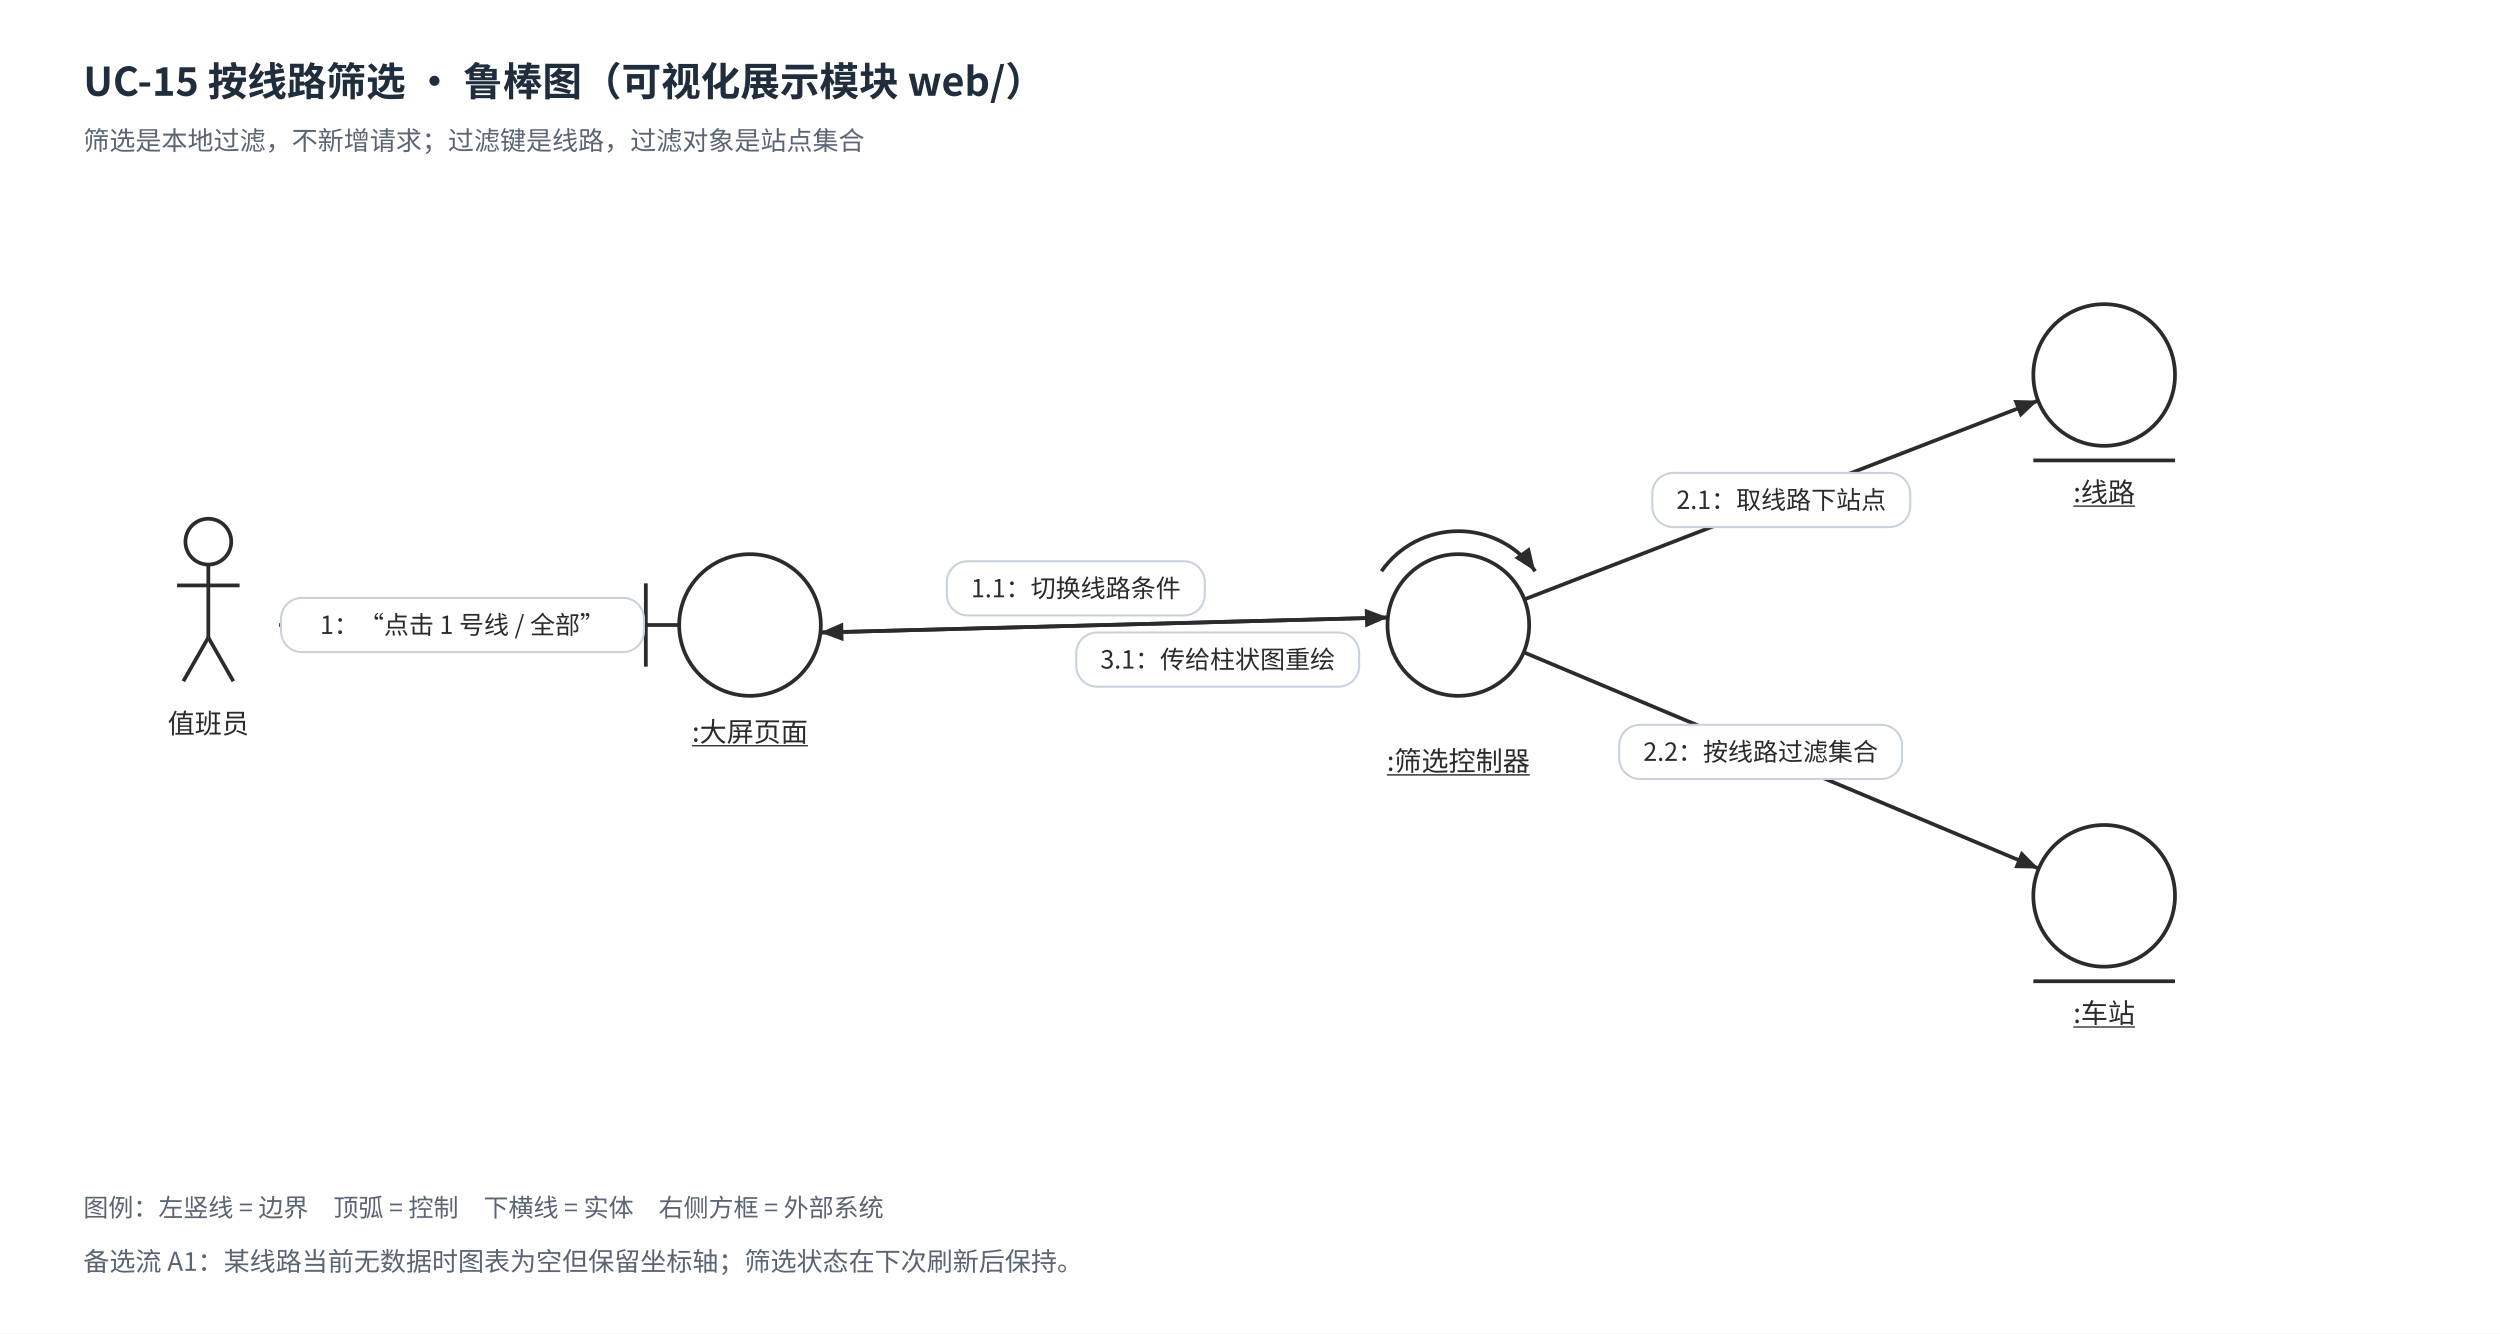
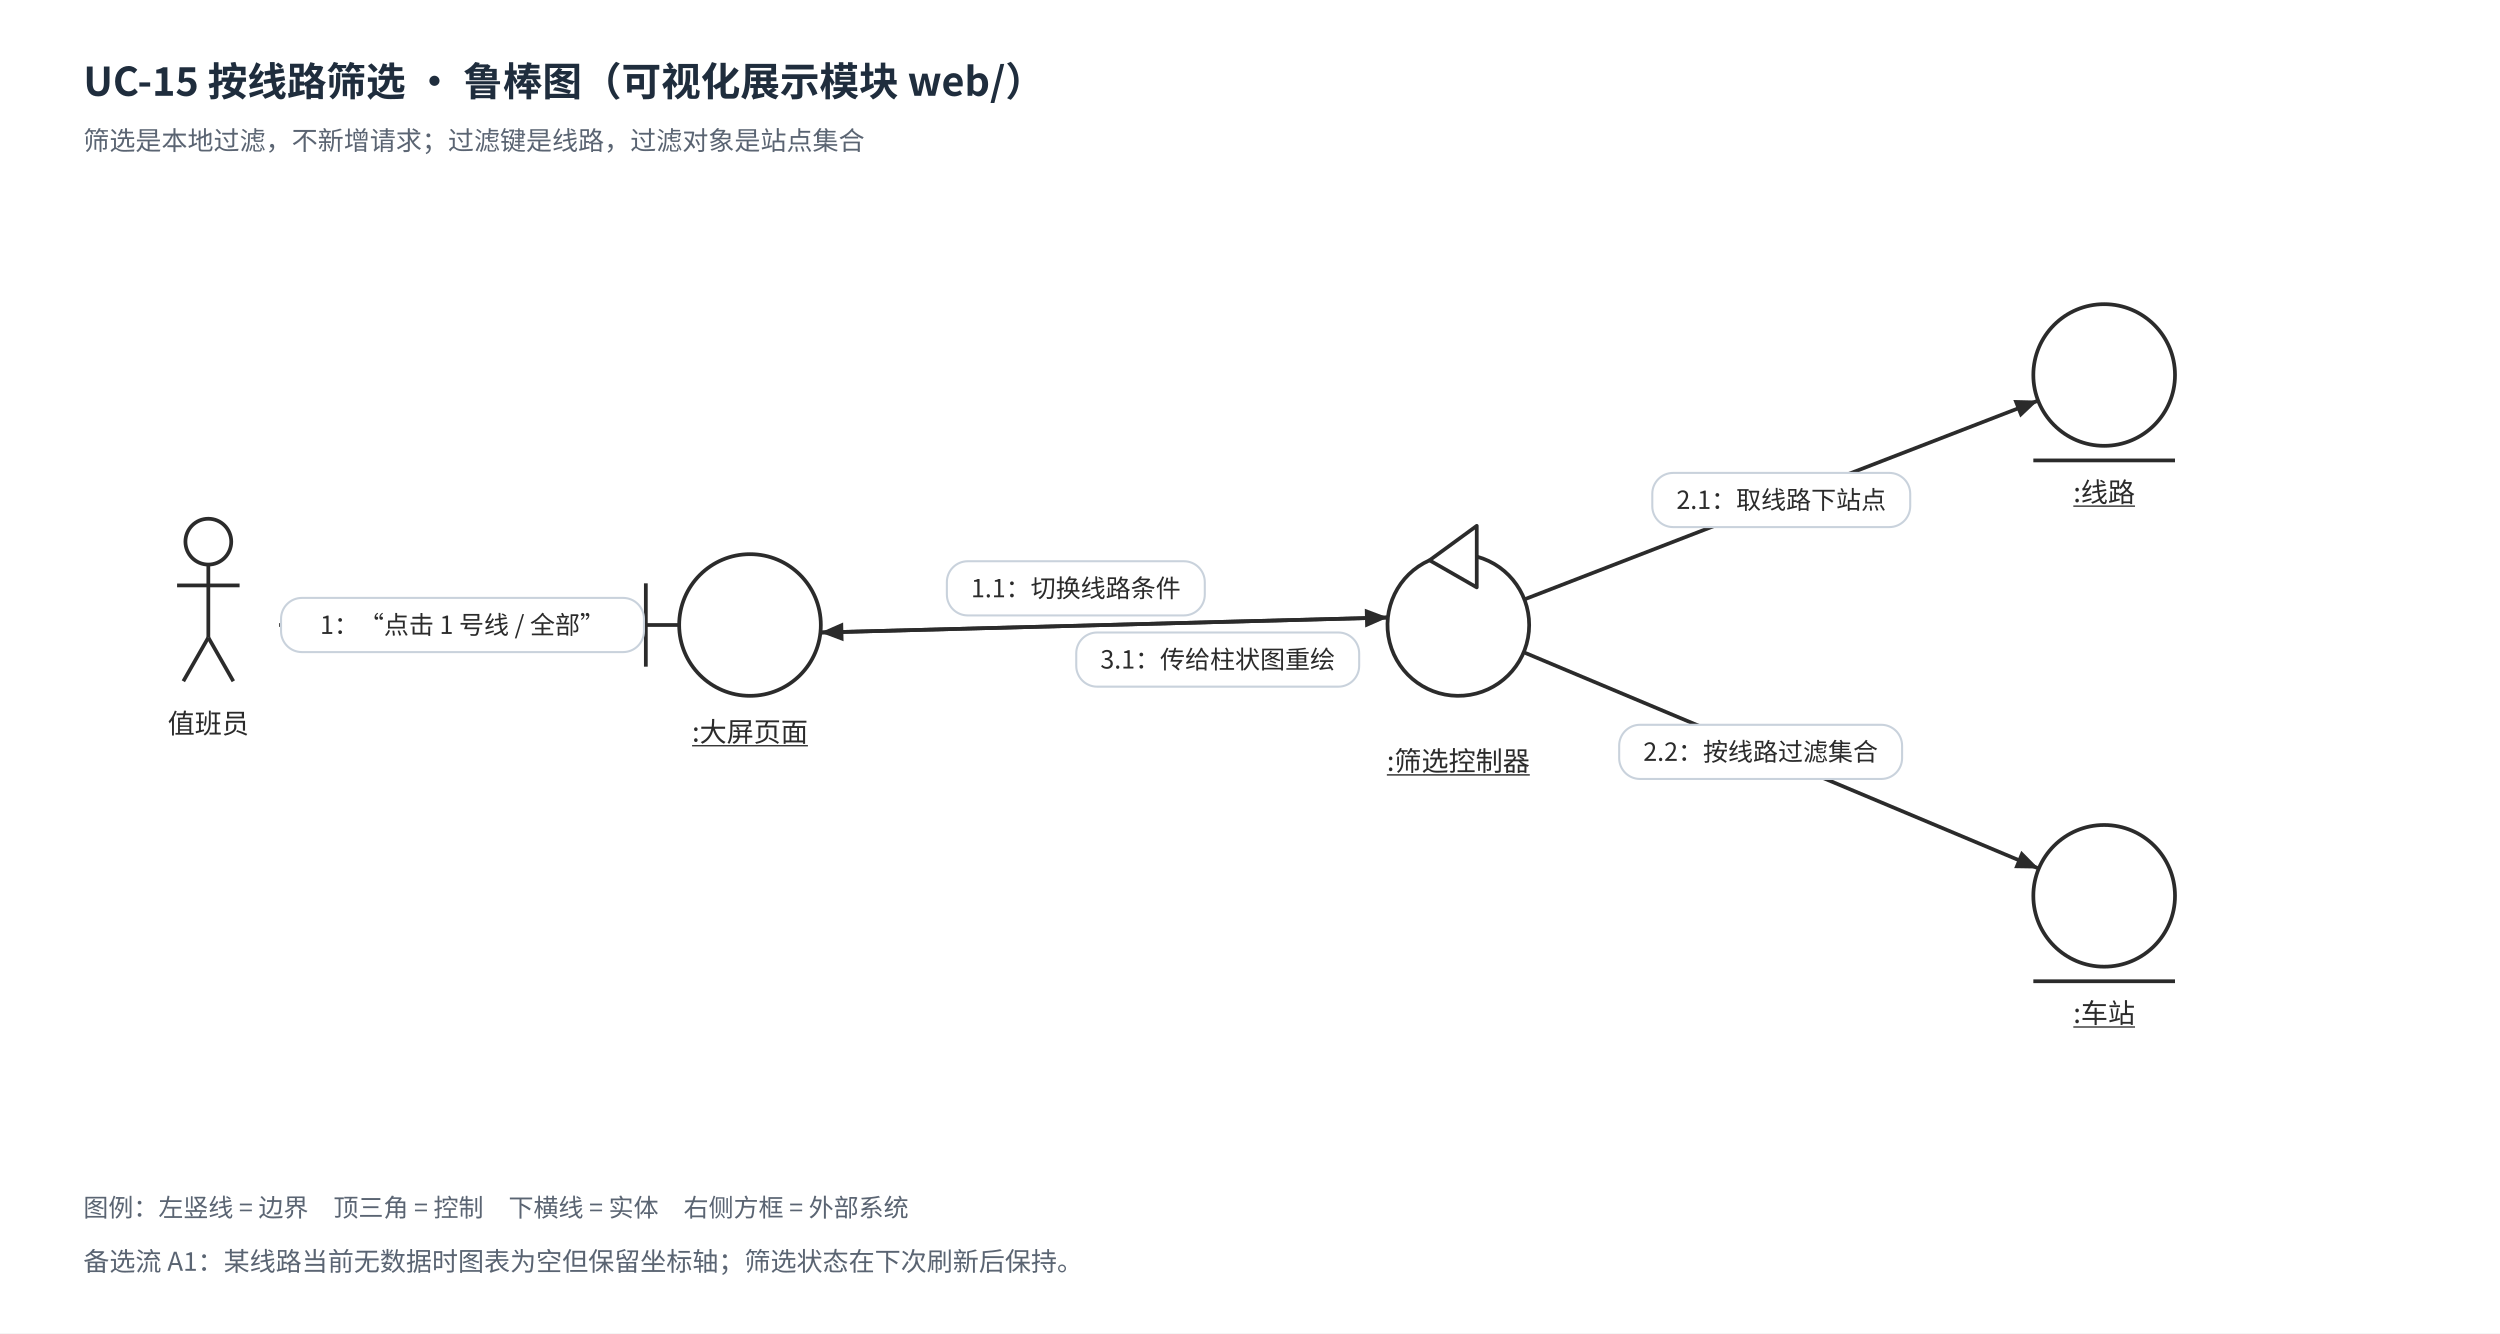
<svg xmlns="http://www.w3.org/2000/svg" width="1200" height="640" viewBox="0 0 1200 640" font-family="Microsoft YaHei, PingFang SC, Noto Sans CJK SC, sans-serif">
  <rect x="0" y="0" width="1200" height="640" fill="#ffffff" />
  <text x="40" y="46" font-size="19" font-weight="700" fill="#1f2d3d">UC-15 按线路筛选 · 鲁棒图（可视化展示模块 web/）</text>
  <text x="40" y="72" font-size="12.5" fill="#5a6472">筛选是本地过滤，不新增请求；过滤键是线路，过滤对象是站点集合</text>
  <circle cx="100" cy="260" r="11" fill="#fff" stroke="#2b2b2b" stroke-width="1.8" />
  <line x1="100" y1="271" x2="100" y2="306" stroke="#2b2b2b" stroke-width="1.8" />
  <line x1="85" y1="281" x2="115" y2="281" stroke="#2b2b2b" stroke-width="1.8" />
  <line x1="100" y1="306" x2="88" y2="327" stroke="#2b2b2b" stroke-width="1.8" />
  <line x1="100" y1="306" x2="112" y2="327" stroke="#2b2b2b" stroke-width="1.8" />
  <text x="100" y="352" text-anchor="middle" font-size="13" fill="#2b2b2b">值班员</text>
  <circle cx="360" cy="300" r="34" fill="#fff" stroke="#2b2b2b" stroke-width="1.8" />
  <line x1="310" y1="280" x2="310" y2="320" stroke="#2b2b2b" stroke-width="1.8" />
  <line x1="310" y1="300" x2="326" y2="300" stroke="#2b2b2b" stroke-width="1.8" />
  <text x="360" y="356" text-anchor="middle" font-size="13" text-decoration="underline" fill="#2b2b2b">:大屏页面</text>
-   <circle cx="700" cy="300" r="34" fill="#fff" stroke="#2b2b2b" stroke-width="1.8" />
-   <path d="M663.1,274.2 A45,45 0 0 1 736.9,274.2" fill="none" stroke="#2b2b2b" stroke-width="1.8" />
-   <path d="M736.9,274.2 L726.9,267.8 L734.2,262.6 Z" fill="#2b2b2b" />
+   <path d="M686.17,268.94 A34,34 0 1 0 708.84,267.17" fill="#fff" stroke="#2b2b2b" stroke-width="1.8" />
+   <path d="M708.84,252.40 L686.17,268.94 L708.84,281.94 Z" fill="#fff" stroke="#2b2b2b" stroke-width="1.8" stroke-linejoin="round" />
  <text x="700" y="370" text-anchor="middle" font-size="13" text-decoration="underline" fill="#2b2b2b">:筛选控制器</text>
  <circle cx="1010" cy="180" r="34" fill="#fff" stroke="#2b2b2b" stroke-width="1.8" />
  <line x1="976" y1="221" x2="1044" y2="221" stroke="#2b2b2b" stroke-width="1.8" />
  <text x="1010" y="241" text-anchor="middle" font-size="13" text-decoration="underline" fill="#2b2b2b">:线路</text>
  <circle cx="1010" cy="430" r="34" fill="#fff" stroke="#2b2b2b" stroke-width="1.8" />
  <line x1="976" y1="471" x2="1044" y2="471" stroke="#2b2b2b" stroke-width="1.8" />
  <text x="1010" y="491" text-anchor="middle" font-size="13" text-decoration="underline" fill="#2b2b2b">:车站</text>
  <line x1="134.0" y1="300.0" x2="310.0" y2="300.0" stroke="#2b2b2b" stroke-width="1.8" />
  <path d="M310.0,300.0 L299.0,304.5 L299.0,295.5 Z" fill="#2b2b2b" />
  <line x1="393.8" y1="303.6" x2="666.2" y2="296.4" stroke="#2b2b2b" stroke-width="1.8" />
  <path d="M666.2,296.4 L655.3,301.2 L655.1,292.2 Z" fill="#2b2b2b" />
  <line x1="666.2" y1="296.4" x2="393.8" y2="303.6" stroke="#2b2b2b" stroke-width="1.8" />
  <path d="M393.8,303.6 L404.7,298.8 L404.9,307.8 Z" fill="#2b2b2b" />
  <line x1="731.7" y1="287.7" x2="978.3" y2="192.3" stroke="#2b2b2b" stroke-width="1.8" />
  <path d="M978.3,192.3 L969.7,200.4 L966.4,192.0 Z" fill="#2b2b2b" />
  <line x1="731.4" y1="313.1" x2="978.6" y2="416.9" stroke="#2b2b2b" stroke-width="1.8" />
  <path d="M978.6,416.9 L966.8,416.7 L970.2,408.4 Z" fill="#2b2b2b" />
  <g>
    <rect x="134.9" y="287.0" width="174.2" height="26" rx="10" fill="#fff" stroke="#c9d2dc" stroke-width="1" />
  </g>
  <text x="222.0" y="304.3" text-anchor="middle" font-size="12" fill="#2b2b2b">1：“点击 1 号线 / 全部”</text>
  <g>
    <rect x="454.5" y="269.4" width="123.8" height="26" rx="10" fill="#fff" stroke="#c9d2dc" stroke-width="1" />
  </g>
  <text x="516.4" y="286.7" text-anchor="middle" font-size="12" fill="#2b2b2b">1.1：切换线路条件</text>
  <g>
    <rect x="516.6" y="303.6" width="135.8" height="26" rx="10" fill="#fff" stroke="#c9d2dc" stroke-width="1" />
  </g>
  <text x="584.5" y="320.9" text-anchor="middle" font-size="12" fill="#2b2b2b">3.1：传给柱状图重绘</text>
  <g>
    <rect x="793.1" y="227.0" width="123.8" height="26" rx="10" fill="#fff" stroke="#c9d2dc" stroke-width="1" />
  </g>
  <text x="855.0" y="244.3" text-anchor="middle" font-size="12" fill="#2b2b2b">2.1：取线路下站点</text>
  <g>
    <rect x="777.2" y="347.9" width="135.8" height="26" rx="10" fill="#fff" stroke="#c9d2dc" stroke-width="1" />
  </g>
  <text x="845.1" y="365.2" text-anchor="middle" font-size="12" fill="#2b2b2b">2.2：按线路过滤集合</text>
-   <text x="40" y="584" font-size="12" fill="#5a6472">图例：左竖线 = 边界　顶弧 = 控制　下横线 = 实体　右侧方框 = 外部系统</text>
+   <text x="40" y="584" font-size="12" fill="#5a6472">图例：左竖线 = 边界　顶三角 = 控制　下横线 = 实体　右侧方框 = 外部系统</text>
  <text x="40" y="610" font-size="12.5" fill="#5a6472">备选流 A1：某线路当前无数据时图表为空但保留坐标轴；筛选状态在下次刷新后保持。</text>
</svg>
